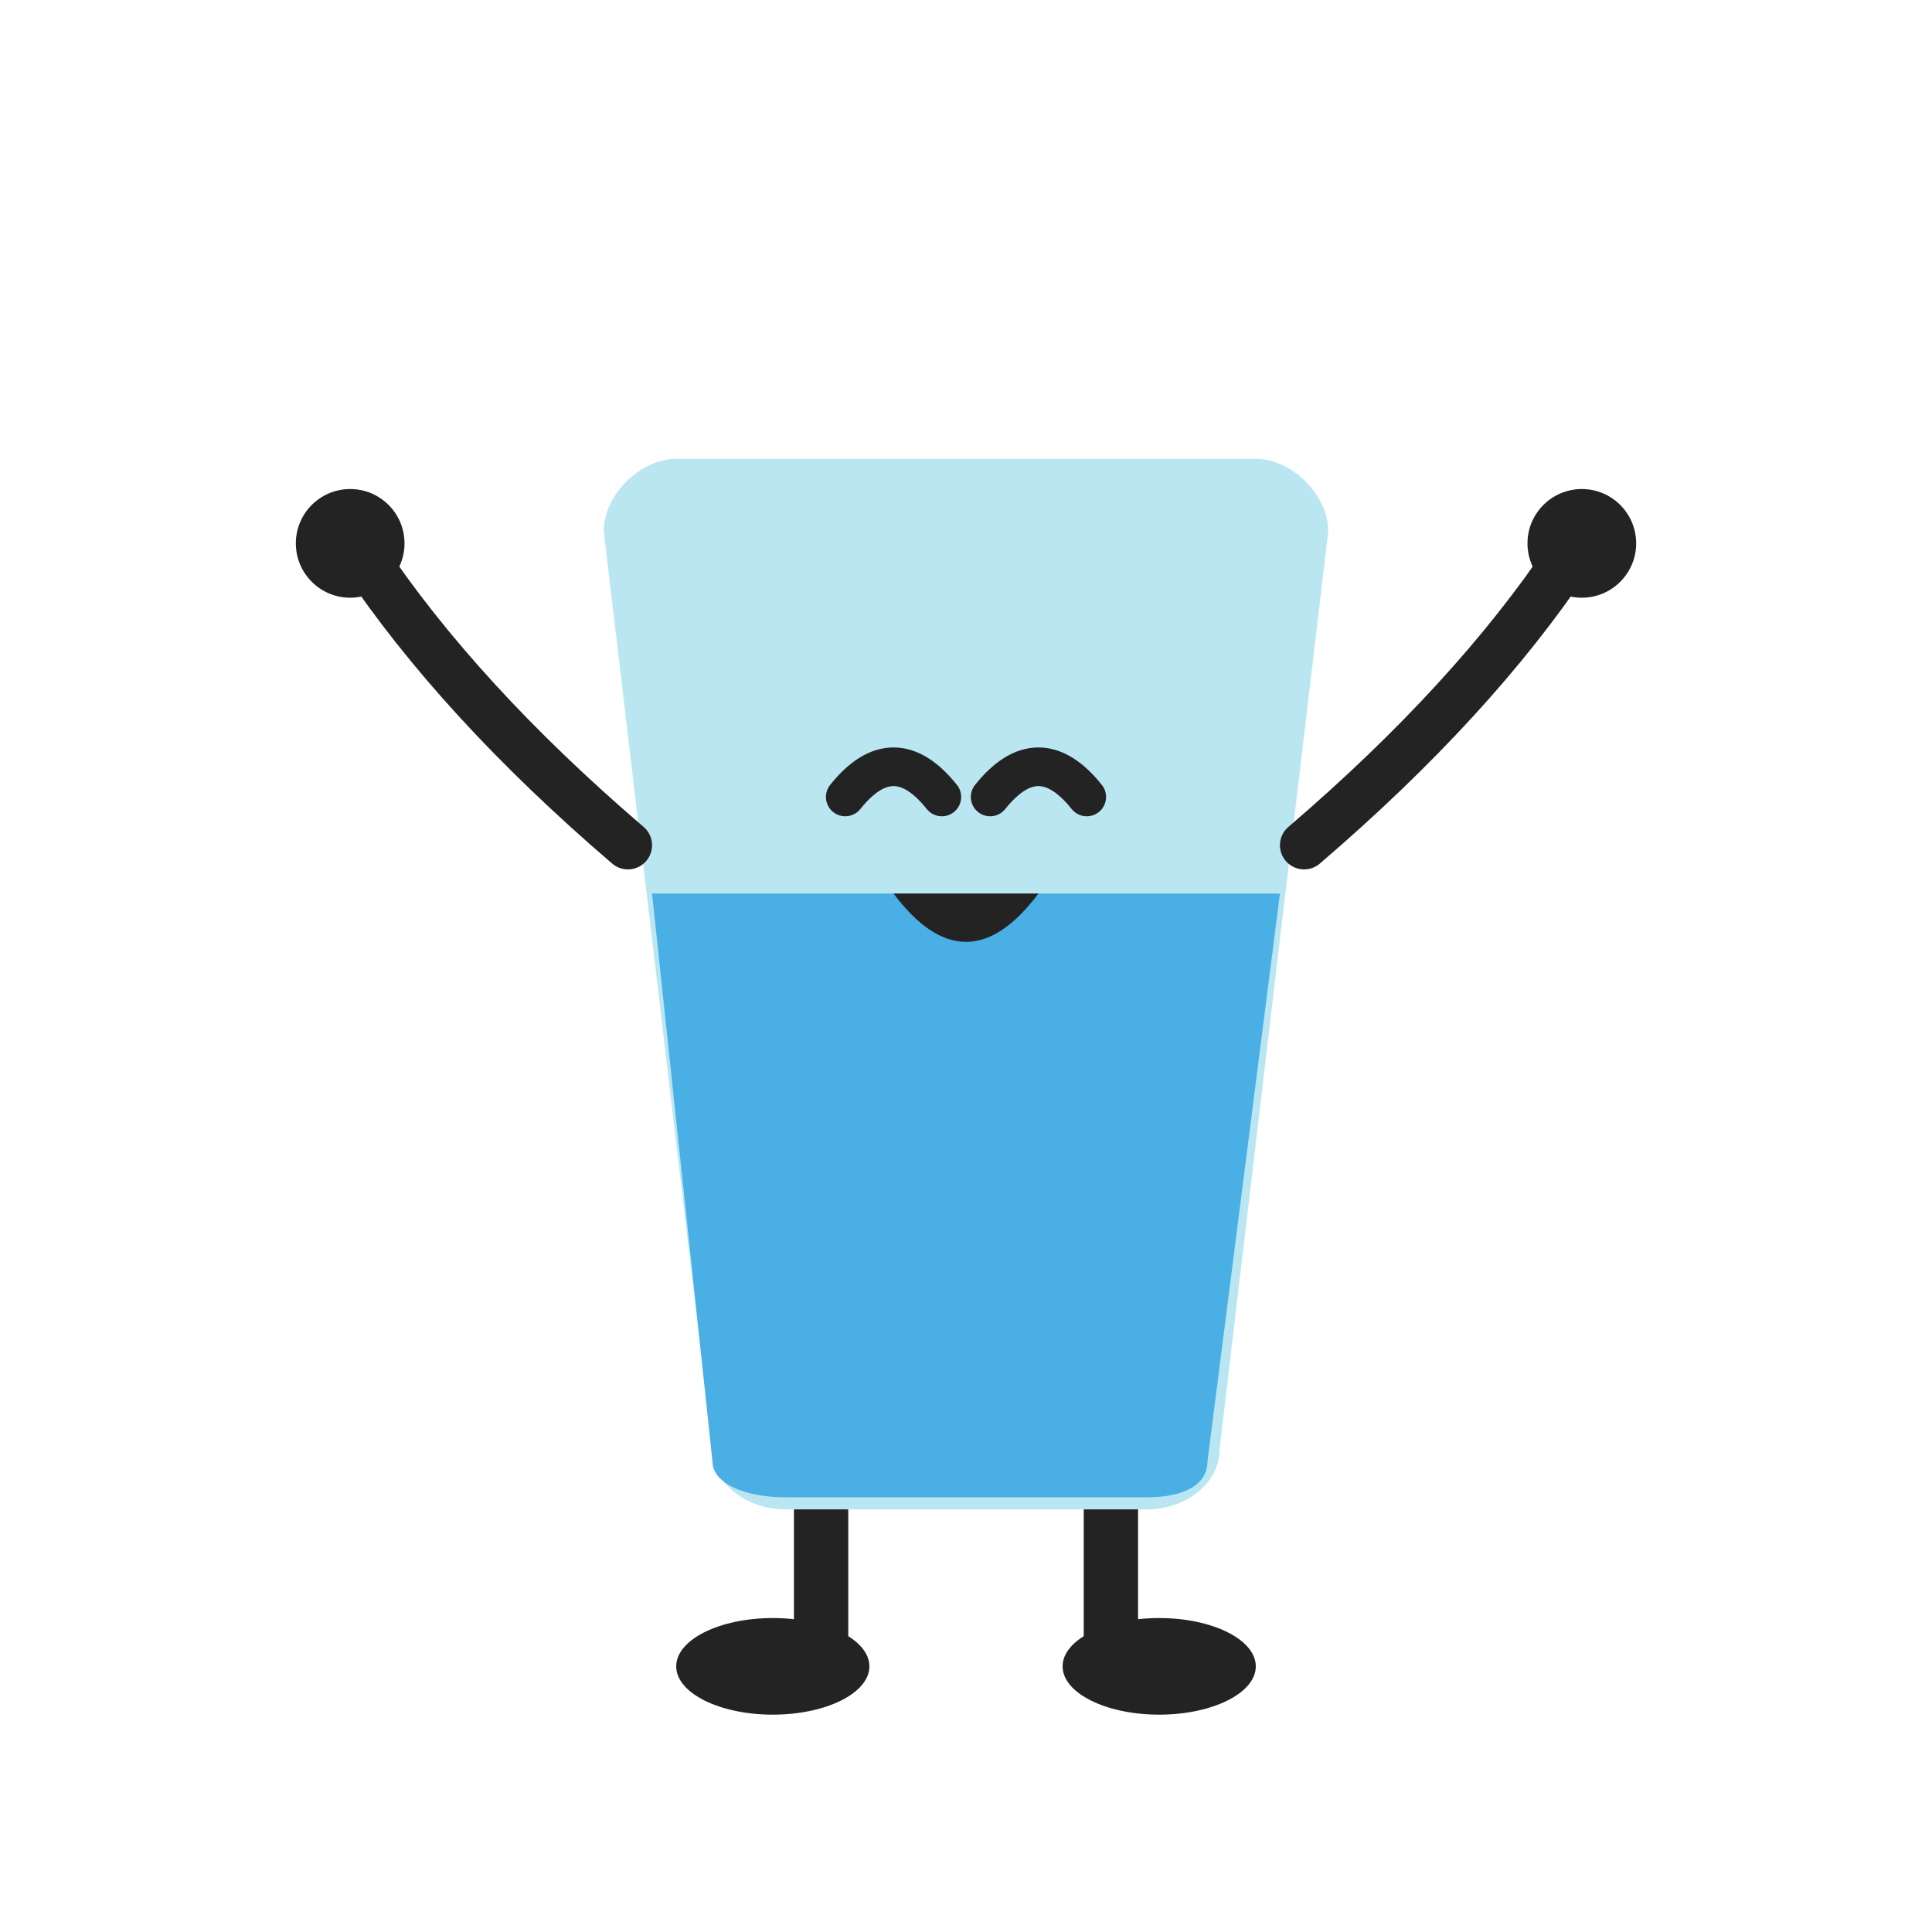
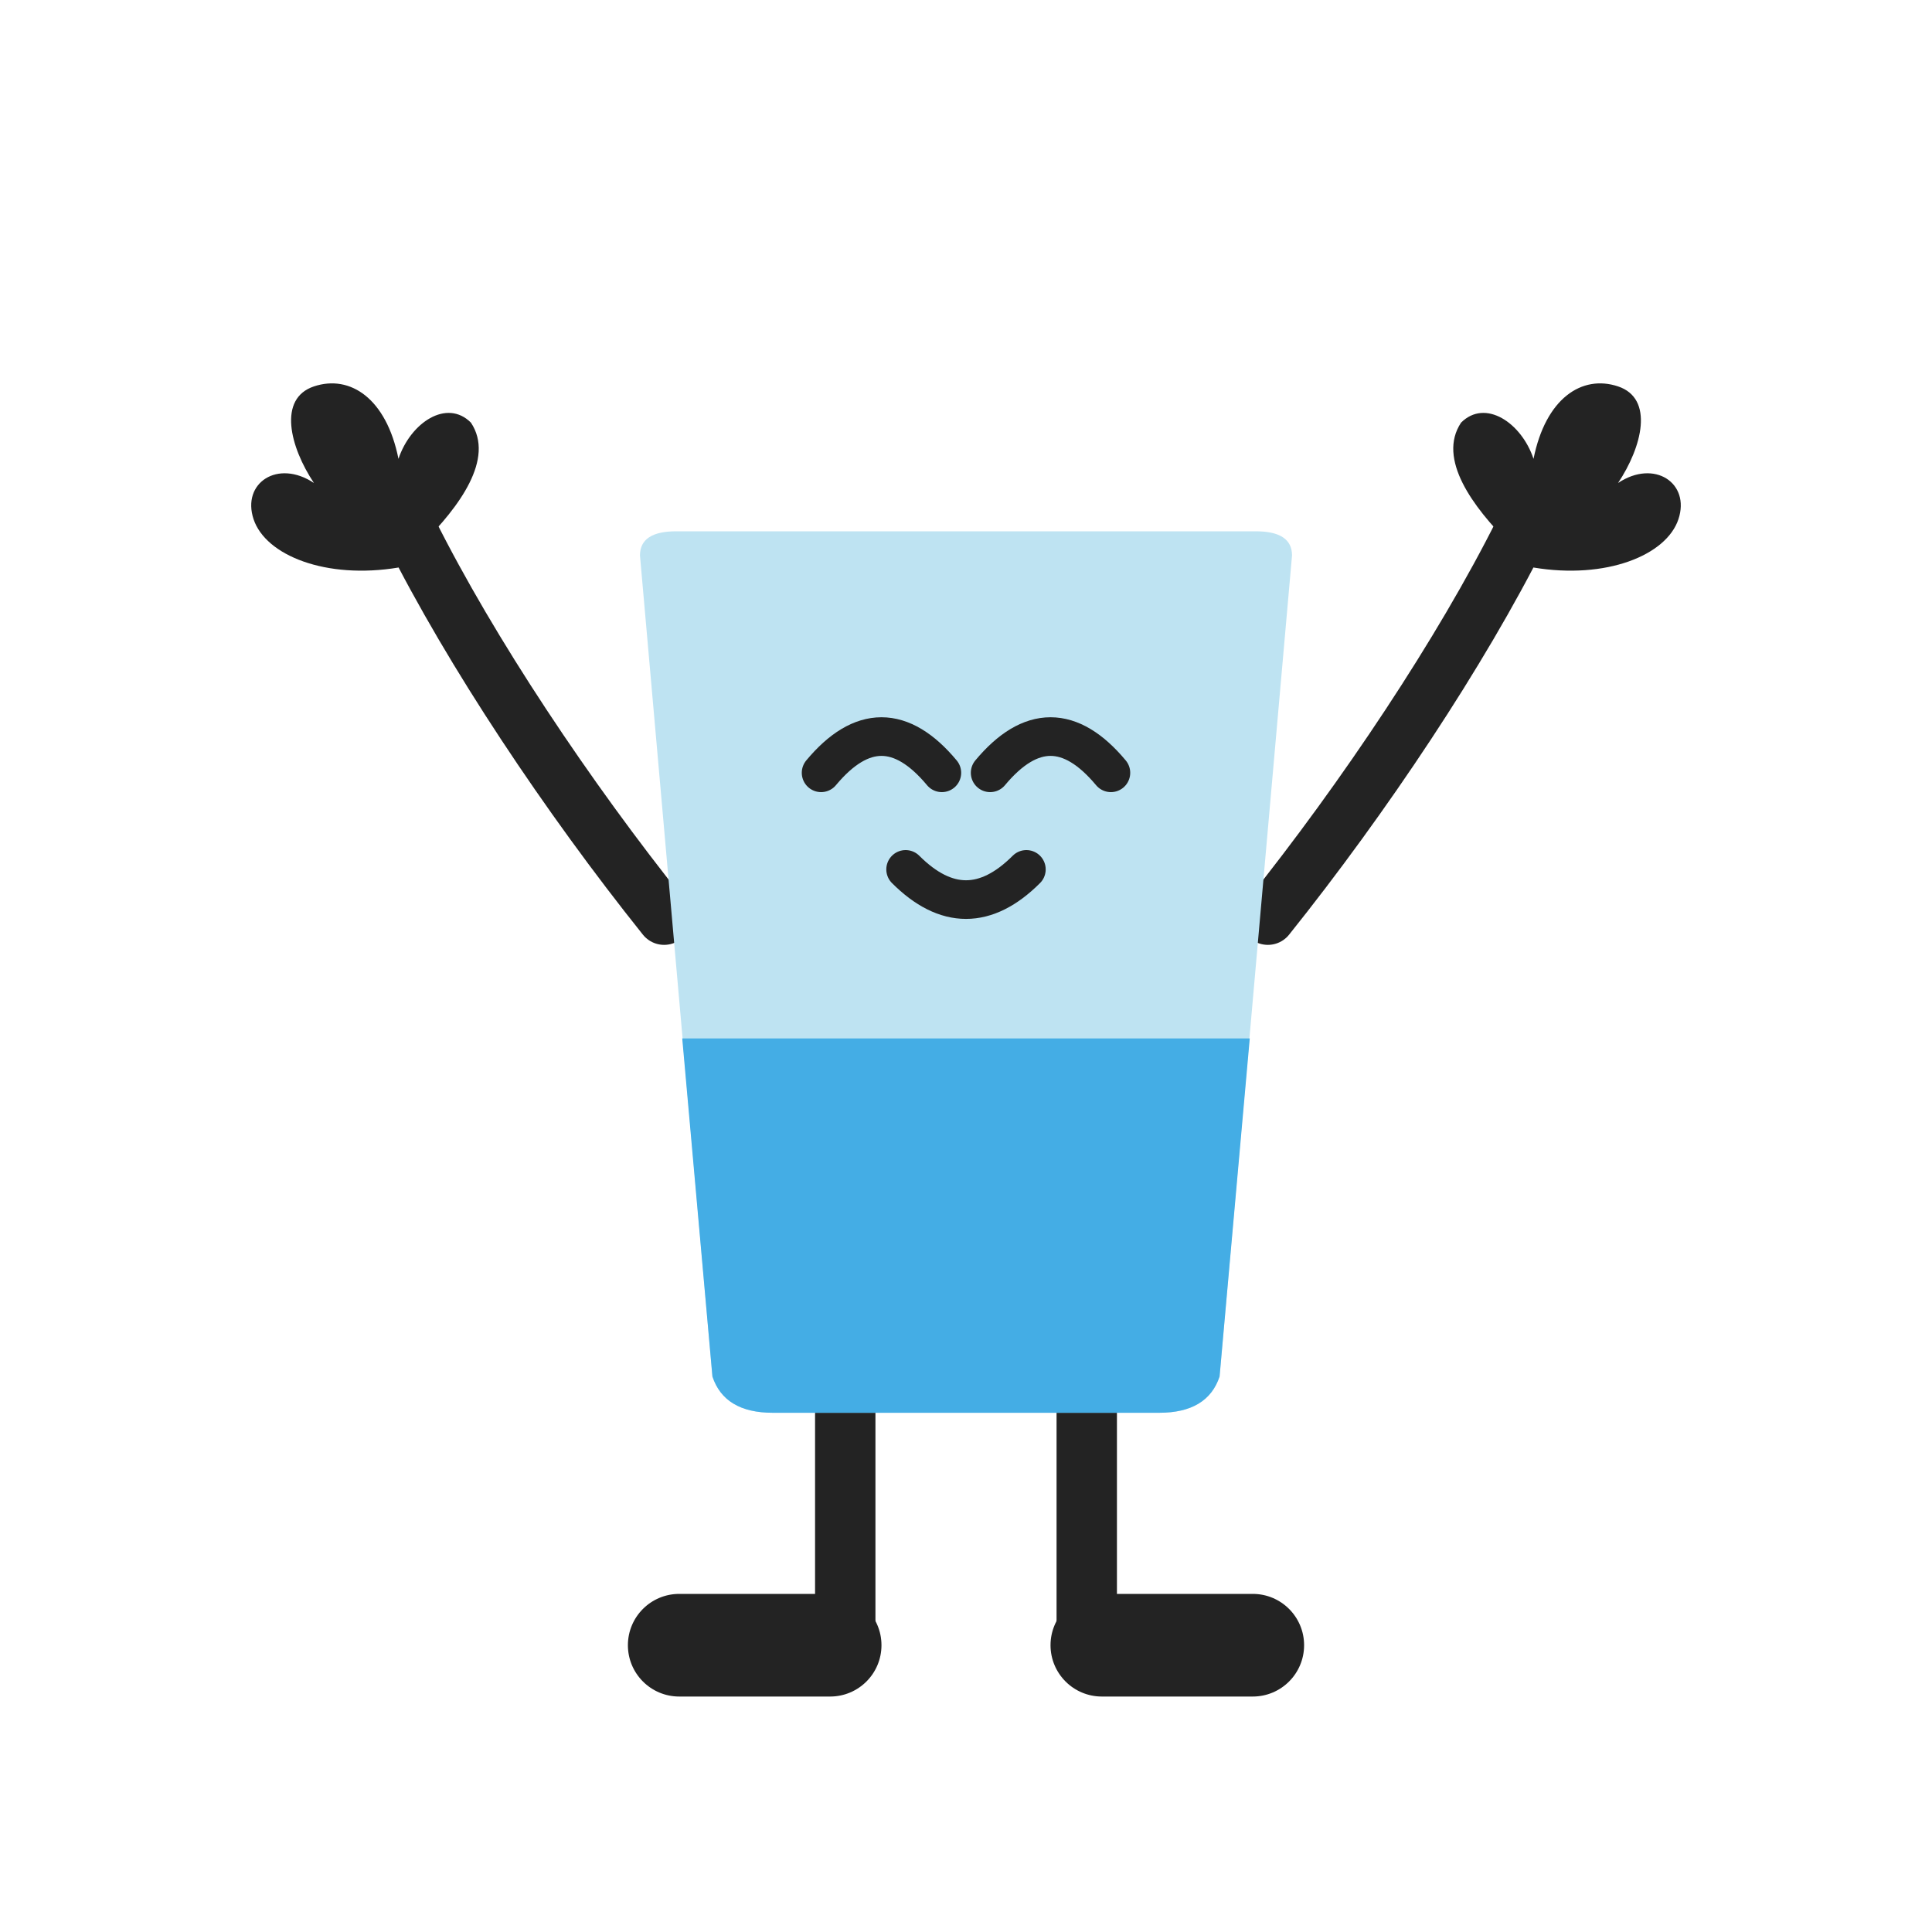
<svg xmlns="http://www.w3.org/2000/svg" viewBox="0 0 160 160" width="160" height="160" fill="none">
-   <path d="M68 122 L68 136 M92 122 L92 136" stroke="#232323" stroke-width="4.5" stroke-linecap="round" />
-   <ellipse cx="64" cy="138" rx="8" ry="4" fill="#232323" />
-   <ellipse cx="96" cy="138" rx="8" ry="4" fill="#232323" />
-   <path d="M50 44 L59 120 C59 123 62 125 65 125 H95 C98 125 101 123 101 120 L110 44 C110 41 107 38 104 38 H56 C53 38 50 41 50 44 Z" fill="#BAE6F2" />
-   <path d="M54 74 L59 121 C59 123 62 124 65 124 H95 C98 124 100 123 100 121 L106 74 Z" fill="#4AAFE4" />
-   <path d="M52 70 Q38 58 30 46" stroke="#232323" stroke-width="4" stroke-linecap="round" />
-   <circle cx="29" cy="45" r="4.5" fill="#232323" />
-   <path d="M108 70 Q122 58 130 46" stroke="#232323" stroke-width="4" stroke-linecap="round" />
-   <circle cx="131" cy="45" r="4.5" fill="#232323" />
-   <path d="M70 66 Q74 61 78 66" stroke="#232323" stroke-width="3.2" stroke-linecap="round" fill="none" />
-   <path d="M82 66 Q86 61 90 66" stroke="#232323" stroke-width="3.2" stroke-linecap="round" fill="none" />
-   <path d="M74 74 Q80 82 86 74 Z" fill="#232323" />
+   <path d="M55 76 C47 66 39 54 34 44" stroke="#232323" stroke-width="4.5" stroke-linecap="round" />
+   <path d="M35 45 C38 42 41 38 39 35 C37 33 34 35 33 38 C32 33 29 31 26 32 C23 33 24 37 26 40 C23 38 20 40 21 43 C22 46 27 48 33 47 Z" fill="#232323" />
+   <path d="M105 76 C113 66 121 54 126 44" stroke="#232323" stroke-width="4.5" stroke-linecap="round" />
+   <path d="M125 45 C122 42 119 38 121 35 C123 33 126 35 127 38 C128 33 131 31 134 32 C137 33 136 37 134 40 C137 38 140 40 139 43 C138 46 133 48 127 47 Z" fill="#232323" />
+   <path d="M70 117 V135" stroke="#232323" stroke-width="5" stroke-linecap="round" />
+   <rect x="52" y="132" width="21" height="8.5" rx="4.25" fill="#232323" />
+   <path d="M90 117 V135" stroke="#232323" stroke-width="5" stroke-linecap="round" />
+   <rect x="87" y="132" width="21" height="8.5" rx="4.25" fill="#232323" />
+   <path d="M53 46 Q53 44 56 44 H104 Q107 44 107 46 L101 114 Q100 117 96 117 H64 Q60 117 59 114 Z" fill="#BEE3F2" />
+   <path d="M56.5 86 H103.5 L101 114 Q100 117 96 117 H64 Q60 117 59 114 Z" fill="#44ADE5" />
+   <path d="M68 64 Q73 58 78 64" stroke="#232323" stroke-width="3.2" stroke-linecap="round" fill="none" />
+   <path d="M82 64 Q87 58 92 64" stroke="#232323" stroke-width="3.2" stroke-linecap="round" fill="none" />
+   <path d="M75 72 Q80 77 85 72" stroke="#232323" stroke-width="3.2" stroke-linecap="round" fill="none" />
</svg>
